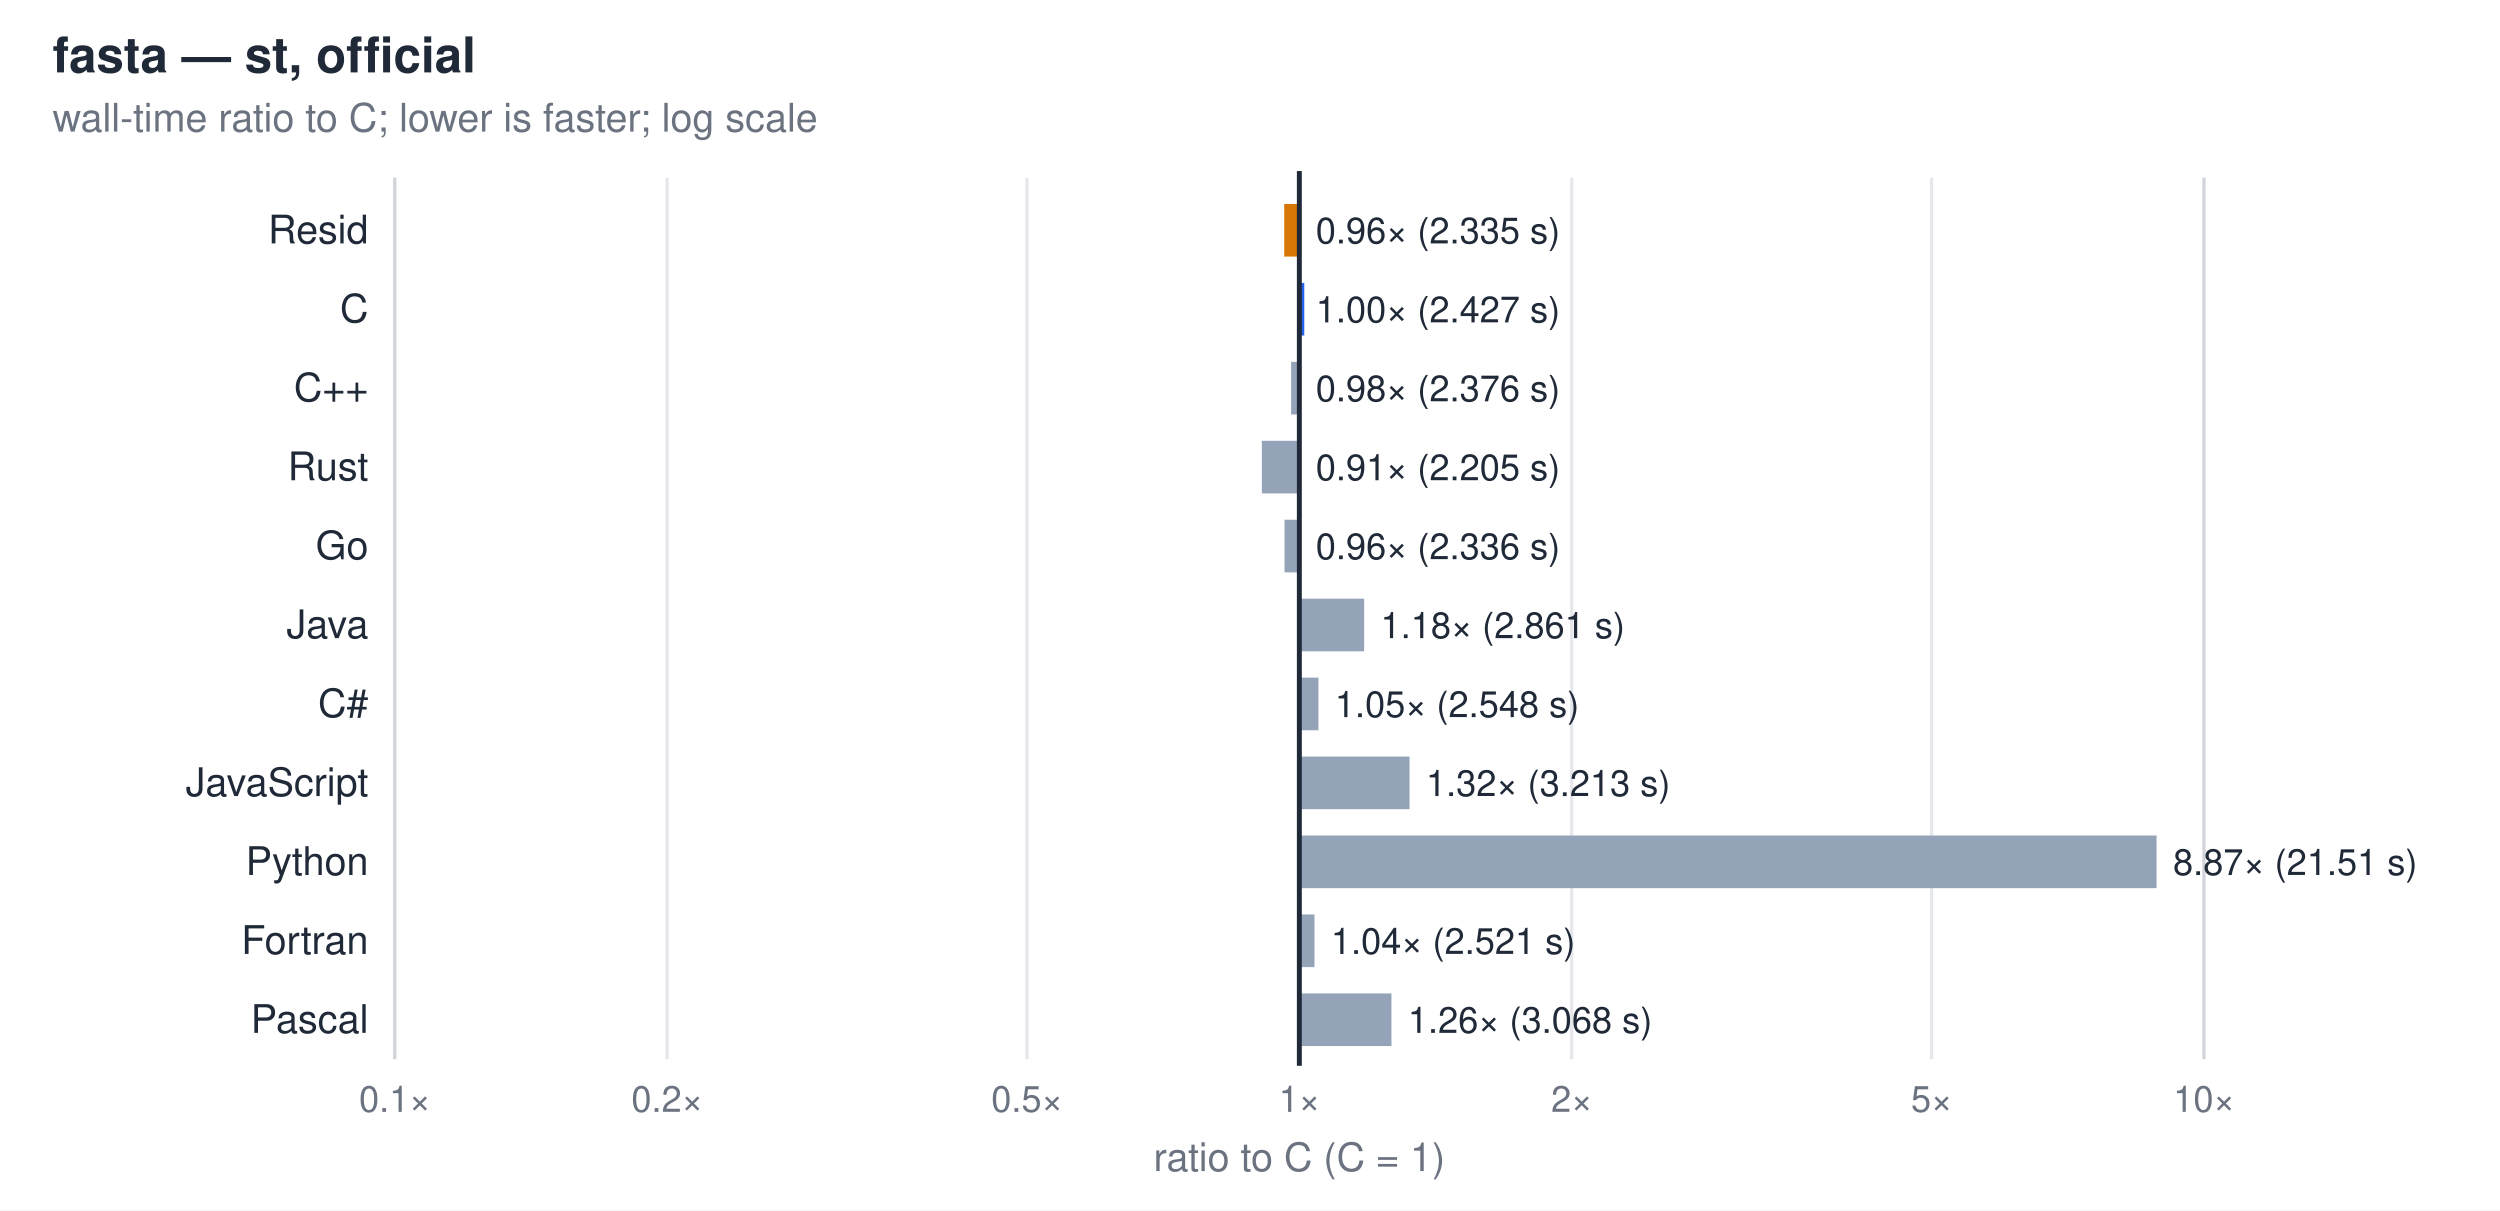
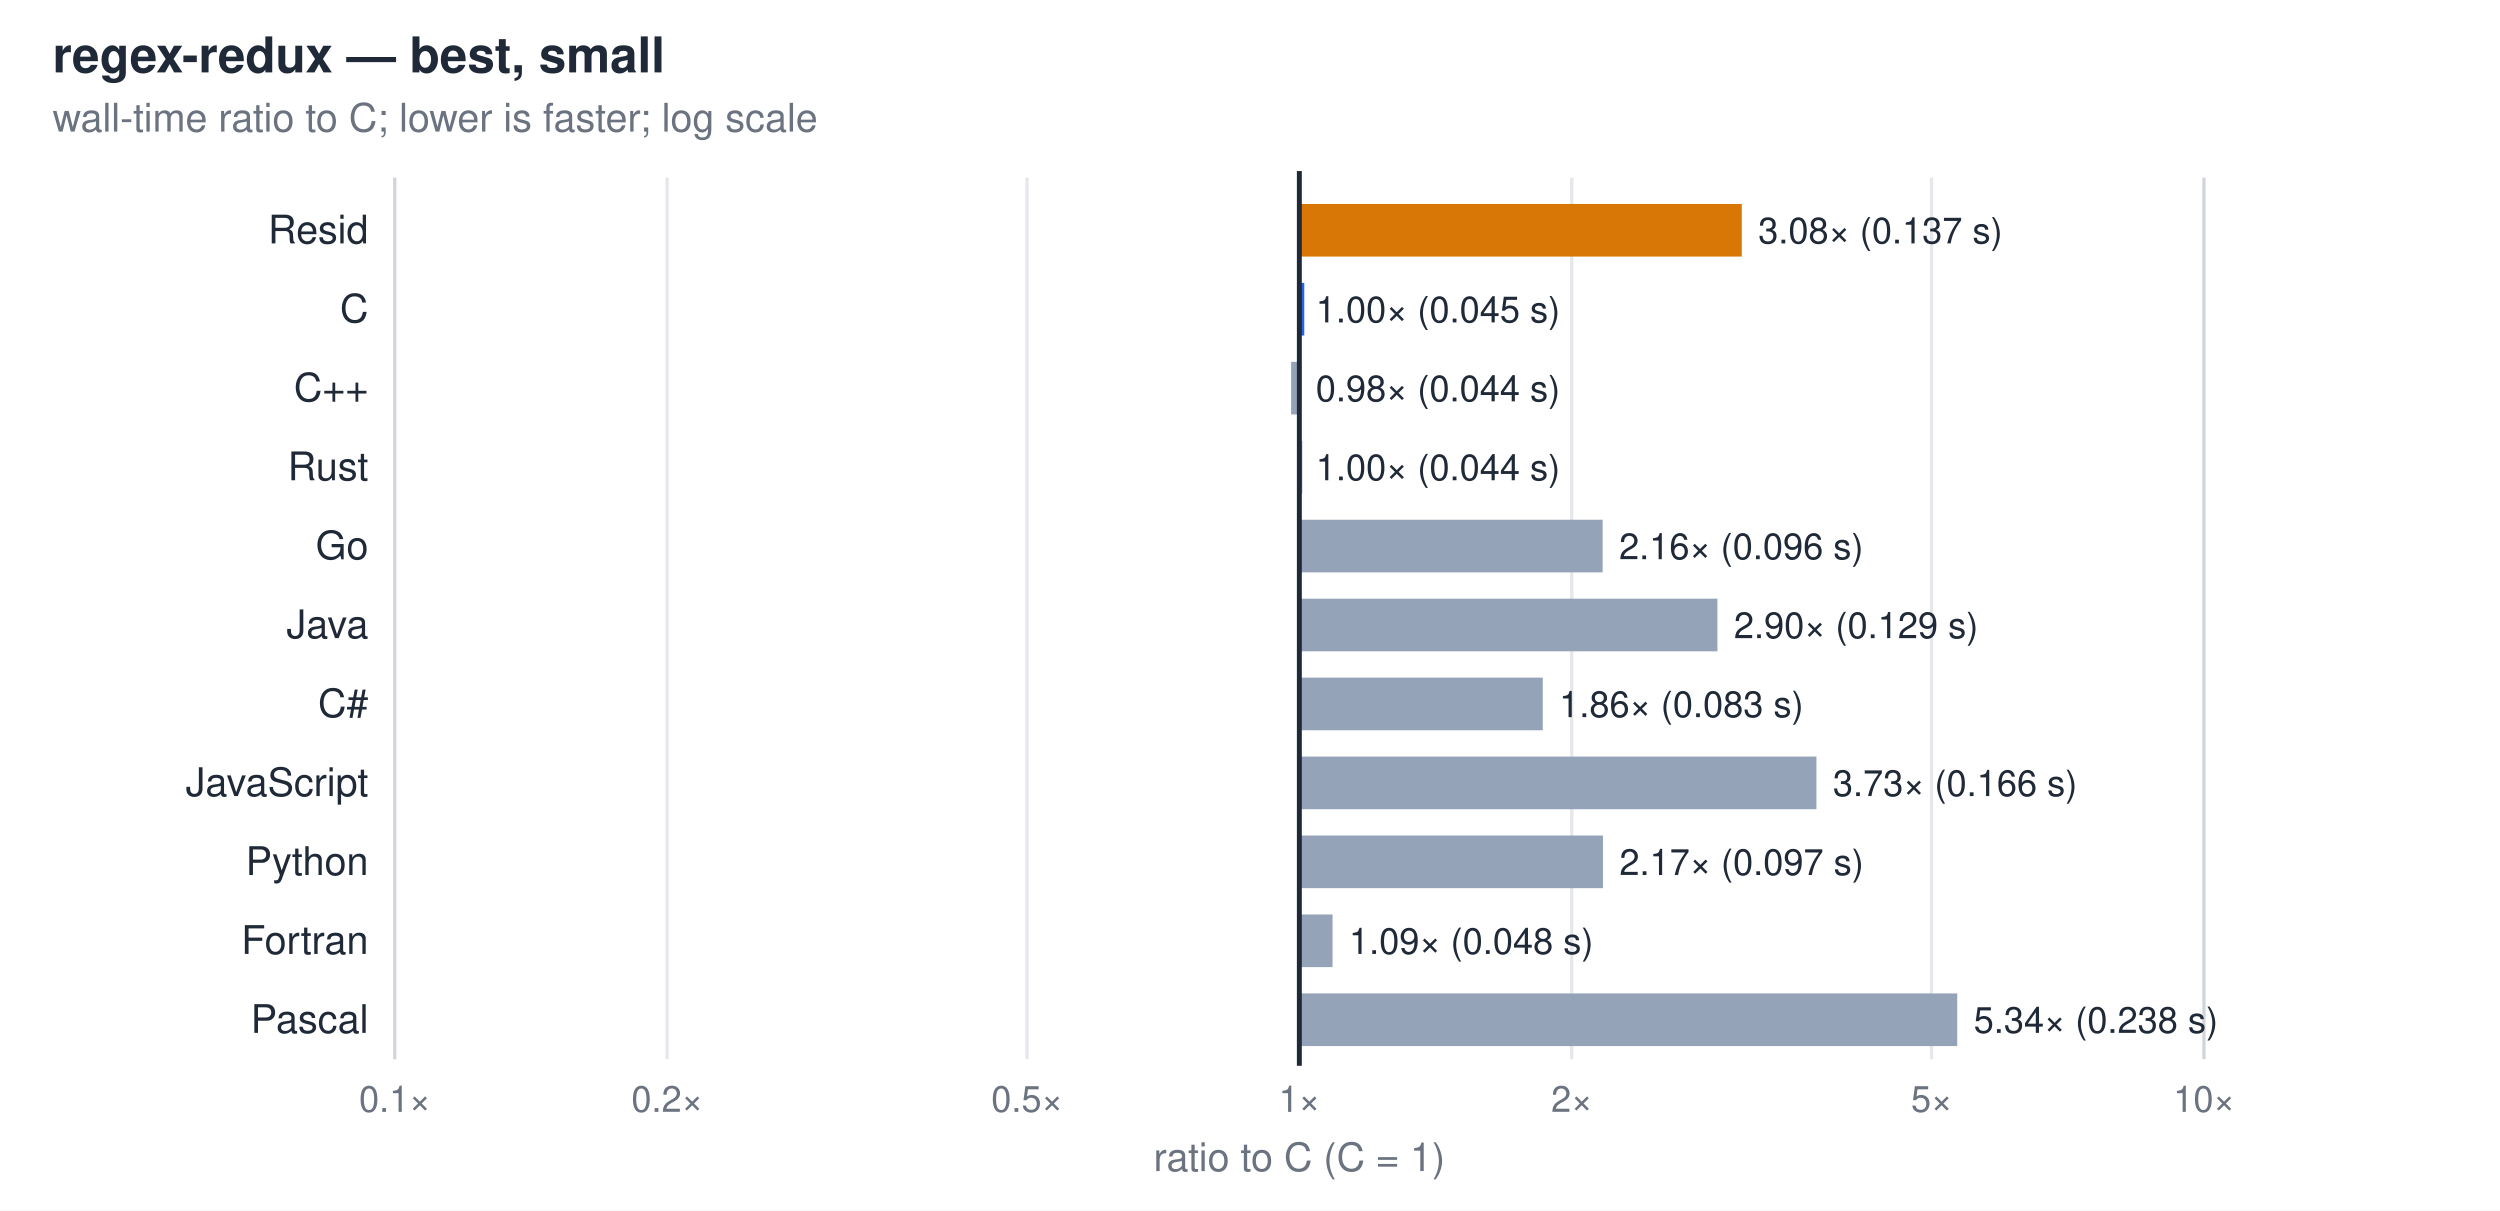
<svg xmlns="http://www.w3.org/2000/svg" width="760" height="368" viewBox="0 0 760 368" font-family="Helvetica, Arial, sans-serif" font-size="12">
  <rect x="0" y="0" width="760" height="368" fill="#ffffff" />
-   <text x="16" y="22" font-size="15" font-weight="bold" fill="#1f2937">fasta — st, official</text>
+   <text x="16" y="22" font-size="15" font-weight="bold" fill="#1f2937">regex-redux — best, small</text>
  <text x="16" y="40" fill="#6b7280">wall-time ratio to C; lower is faster; log scale</text>
  <line x1="120.0" y1="54" x2="120.0" y2="322" stroke="#d1d5db" stroke-width="1" />
  <text x="120.0" y="338" text-anchor="middle" fill="#6b7280" font-size="11">0.1×</text>
  <line x1="202.8" y1="54" x2="202.8" y2="322" stroke="#e5e7eb" stroke-width="1" />
  <text x="202.8" y="338" text-anchor="middle" fill="#6b7280" font-size="11">0.2×</text>
  <line x1="312.2" y1="54" x2="312.2" y2="322" stroke="#e5e7eb" stroke-width="1" />
  <text x="312.2" y="338" text-anchor="middle" fill="#6b7280" font-size="11">0.5×</text>
  <line x1="395.0" y1="54" x2="395.0" y2="322" stroke="#d1d5db" stroke-width="1" />
  <text x="395.0" y="338" text-anchor="middle" fill="#6b7280" font-size="11">1×</text>
  <line x1="477.8" y1="54" x2="477.8" y2="322" stroke="#e5e7eb" stroke-width="1" />
  <text x="477.8" y="338" text-anchor="middle" fill="#6b7280" font-size="11">2×</text>
  <line x1="587.2" y1="54" x2="587.2" y2="322" stroke="#e5e7eb" stroke-width="1" />
  <text x="587.2" y="338" text-anchor="middle" fill="#6b7280" font-size="11">5×</text>
  <line x1="670.0" y1="54" x2="670.0" y2="322" stroke="#d1d5db" stroke-width="1" />
  <text x="670.0" y="338" text-anchor="middle" fill="#6b7280" font-size="11">10×</text>
  <text x="112" y="74.0" text-anchor="end" fill="#1f2937">Resid</text>
-   <rect x="390.4" y="62" width="4.6" height="16" fill="#d97706" />
-   <text x="400.0" y="74.0" fill="#1f2937" font-size="11">0.96×  (2.335 s)</text>
+   <rect x="395.0" y="62" width="134.5" height="16" fill="#d97706" />
+   <text x="534.5" y="74.0" fill="#1f2937" font-size="11">3.08×  (0.137 s)</text>
  <text x="112" y="98.0" text-anchor="end" fill="#1f2937">C</text>
  <rect x="395.0" y="86" width="1.5" height="16" fill="#2563eb" />
-   <text x="400.0" y="98.0" fill="#1f2937" font-size="11">1.00×  (2.427 s)</text>
+   <text x="400.0" y="98.0" fill="#1f2937" font-size="11">1.00×  (0.045 s)</text>
  <text x="112" y="122.0" text-anchor="end" fill="#1f2937">C++</text>
  <rect x="392.5" y="110" width="2.5" height="16" fill="#94a3b8" />
-   <text x="400.0" y="122.0" fill="#1f2937" font-size="11">0.98×  (2.376 s)</text>
+   <text x="400.0" y="122.0" fill="#1f2937" font-size="11">0.98×  (0.044 s)</text>
  <text x="112" y="146.0" text-anchor="end" fill="#1f2937">Rust</text>
-   <rect x="383.6" y="134" width="11.4" height="16" fill="#94a3b8" />
-   <text x="400.0" y="146.0" fill="#1f2937" font-size="11">0.91×  (2.205 s)</text>
+   <rect x="394.4" y="134" width="1.5" height="16" fill="#94a3b8" />
+   <text x="400.0" y="146.0" fill="#1f2937" font-size="11">1.00×  (0.044 s)</text>
  <text x="112" y="170.0" text-anchor="end" fill="#1f2937">Go</text>
-   <rect x="390.5" y="158" width="4.5" height="16" fill="#94a3b8" />
-   <text x="400.0" y="170.0" fill="#1f2937" font-size="11">0.96×  (2.336 s)</text>
+   <rect x="395.0" y="158" width="92.2" height="16" fill="#94a3b8" />
+   <text x="492.2" y="170.0" fill="#1f2937" font-size="11">2.16×  (0.096 s)</text>
  <text x="112" y="194.0" text-anchor="end" fill="#1f2937">Java</text>
-   <rect x="395.0" y="182" width="19.7" height="16" fill="#94a3b8" />
-   <text x="419.7" y="194.0" fill="#1f2937" font-size="11">1.18×  (2.861 s)</text>
+   <rect x="395.0" y="182" width="127.1" height="16" fill="#94a3b8" />
+   <text x="527.1" y="194.0" fill="#1f2937" font-size="11">2.90×  (0.129 s)</text>
  <text x="112" y="218.0" text-anchor="end" fill="#1f2937">C#</text>
-   <rect x="395.0" y="206" width="5.8" height="16" fill="#94a3b8" />
-   <text x="405.8" y="218.0" fill="#1f2937" font-size="11">1.05×  (2.548 s)</text>
+   <rect x="395.0" y="206" width="74.0" height="16" fill="#94a3b8" />
+   <text x="474.0" y="218.0" fill="#1f2937" font-size="11">1.86×  (0.083 s)</text>
  <text x="112" y="242.0" text-anchor="end" fill="#1f2937">JavaScript</text>
-   <rect x="395.0" y="230" width="33.5" height="16" fill="#94a3b8" />
-   <text x="433.5" y="242.0" fill="#1f2937" font-size="11">1.32×  (3.213 s)</text>
+   <rect x="395.0" y="230" width="157.2" height="16" fill="#94a3b8" />
+   <text x="557.2" y="242.0" fill="#1f2937" font-size="11">3.73×  (0.166 s)</text>
  <text x="112" y="266.0" text-anchor="end" fill="#1f2937">Python</text>
-   <rect x="395.0" y="254" width="260.6" height="16" fill="#94a3b8" />
-   <text x="660.6" y="266.0" fill="#1f2937" font-size="11">8.87×  (21.51 s)</text>
+   <rect x="395.0" y="254" width="92.3" height="16" fill="#94a3b8" />
+   <text x="492.3" y="266.0" fill="#1f2937" font-size="11">2.17×  (0.097 s)</text>
  <text x="112" y="290.0" text-anchor="end" fill="#1f2937">Fortran</text>
-   <rect x="395.0" y="278" width="4.6" height="16" fill="#94a3b8" />
-   <text x="404.6" y="290.0" fill="#1f2937" font-size="11">1.04×  (2.521 s)</text>
+   <rect x="395.0" y="278" width="10.1" height="16" fill="#94a3b8" />
+   <text x="410.1" y="290.0" fill="#1f2937" font-size="11">1.09×  (0.048 s)</text>
  <text x="112" y="314.0" text-anchor="end" fill="#1f2937">Pascal</text>
-   <rect x="395.0" y="302" width="28.0" height="16" fill="#94a3b8" />
-   <text x="428.0" y="314.0" fill="#1f2937" font-size="11">1.26×  (3.068 s)</text>
+   <rect x="395.0" y="302" width="200.0" height="16" fill="#94a3b8" />
+   <text x="600.0" y="314.0" fill="#1f2937" font-size="11">5.34×  (0.238 s)</text>
  <line x1="395.0" y1="52" x2="395.0" y2="324" stroke="#1f2937" stroke-width="1.5" />
  <text x="395.0" y="356" text-anchor="middle" fill="#6b7280">ratio to C (C = 1)</text>
</svg>
